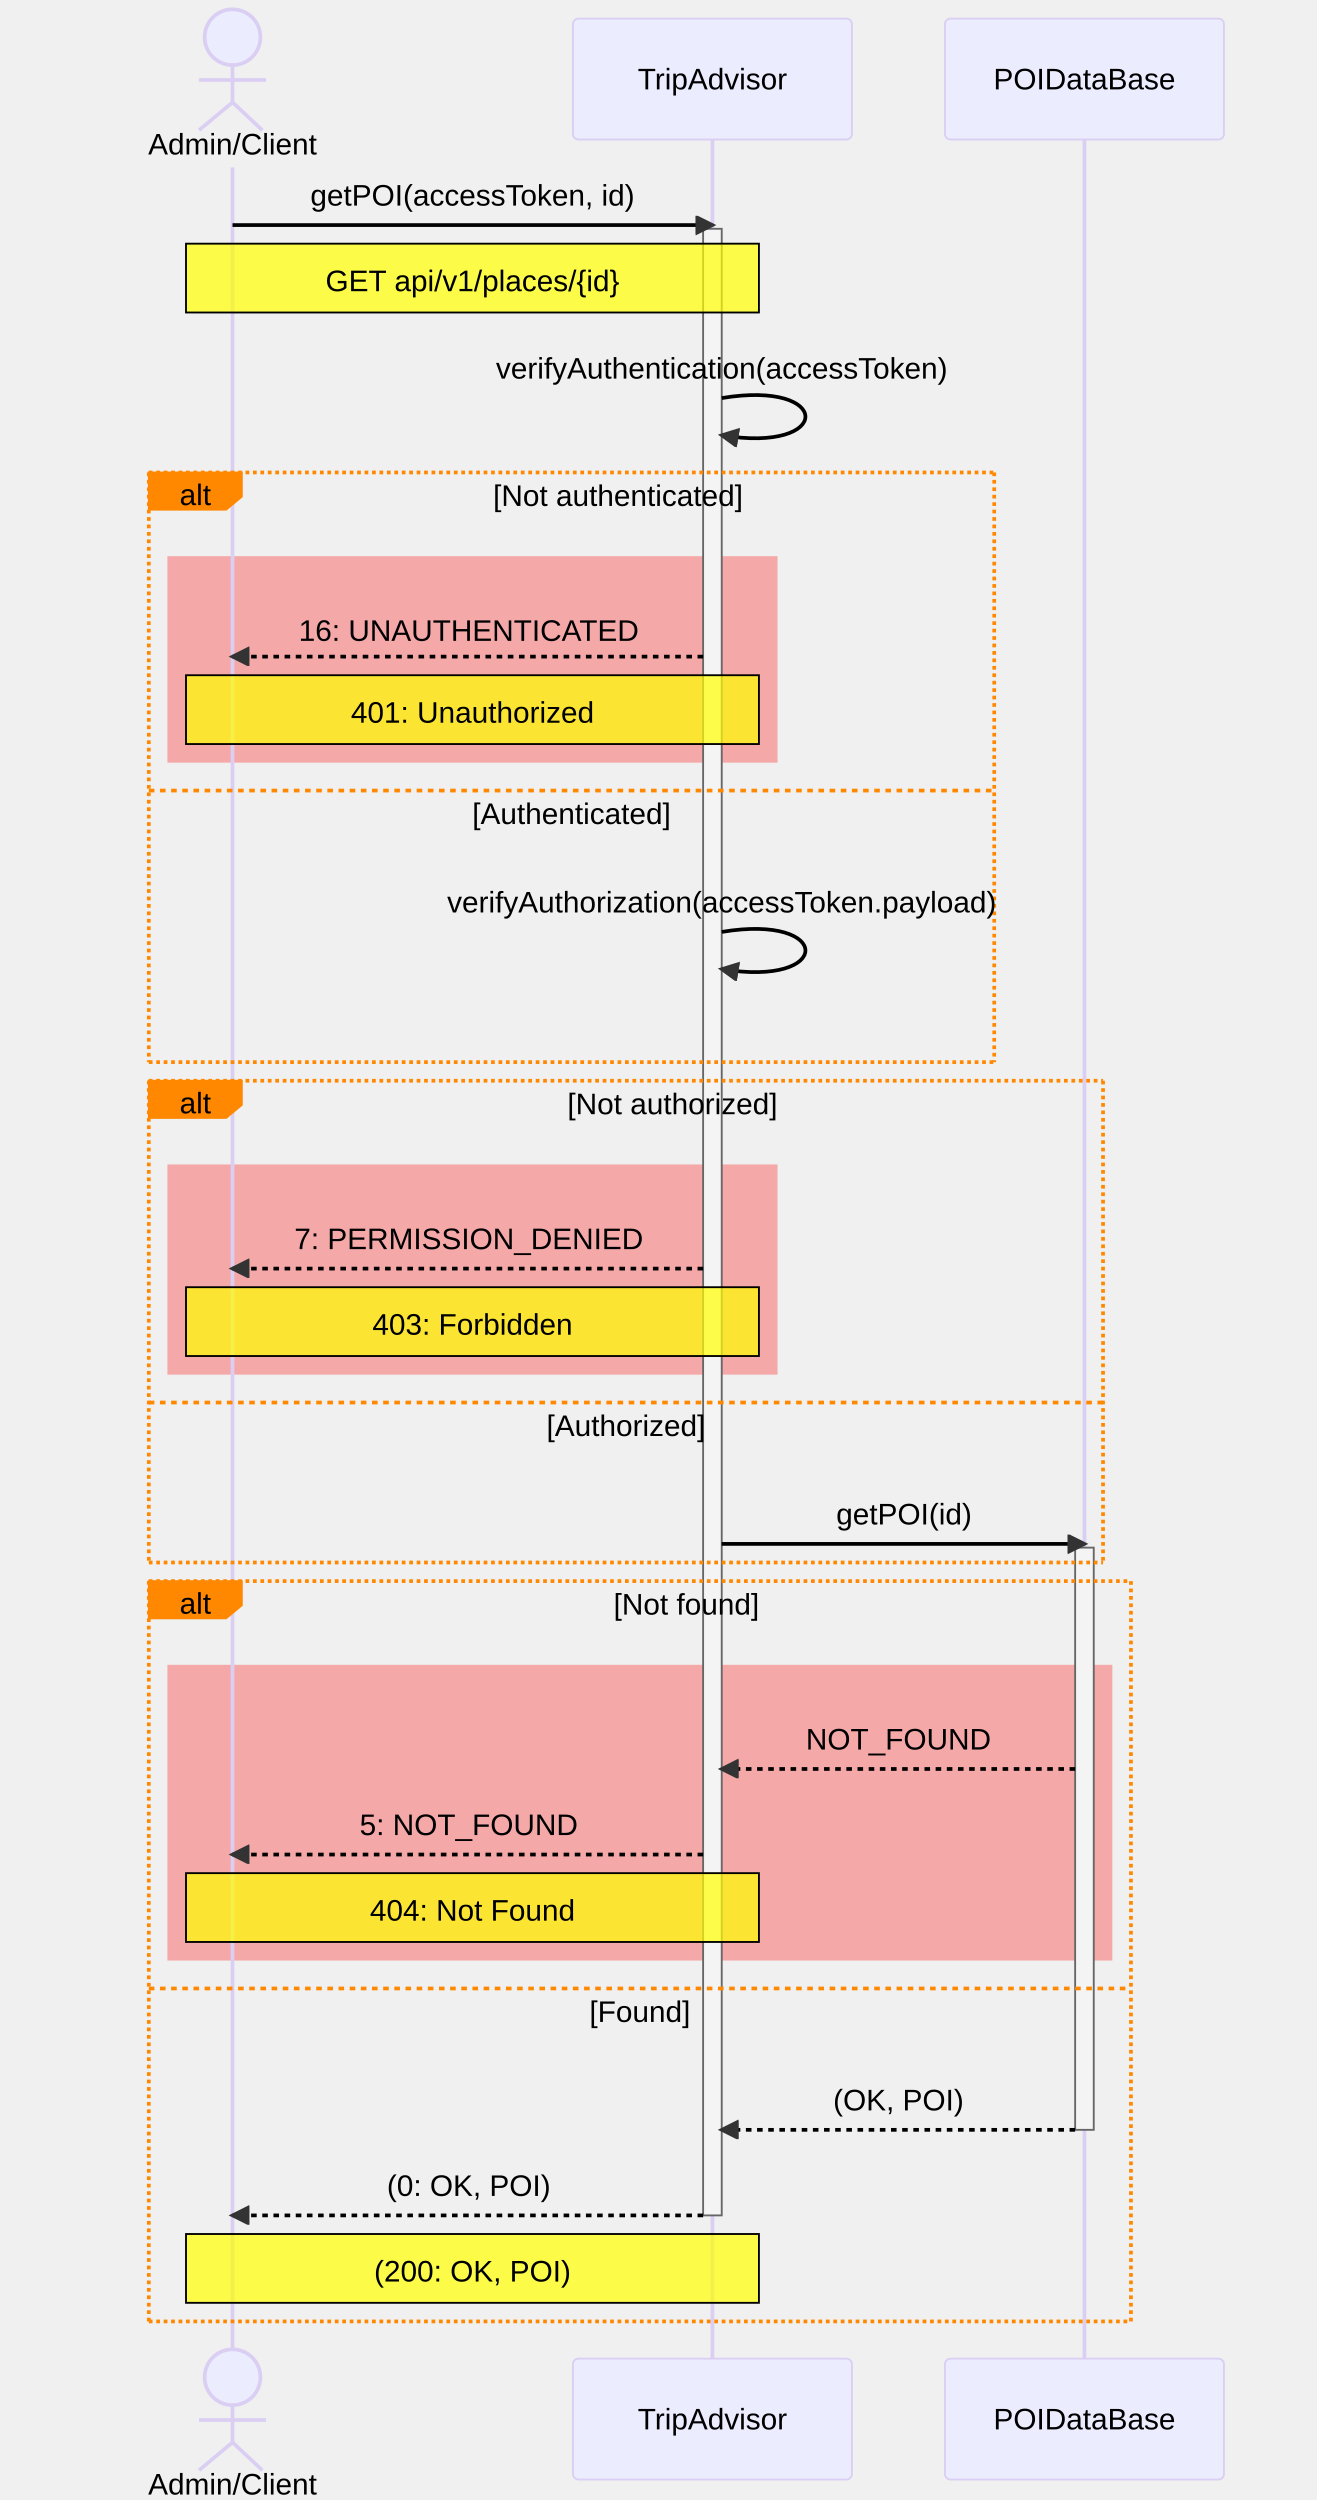
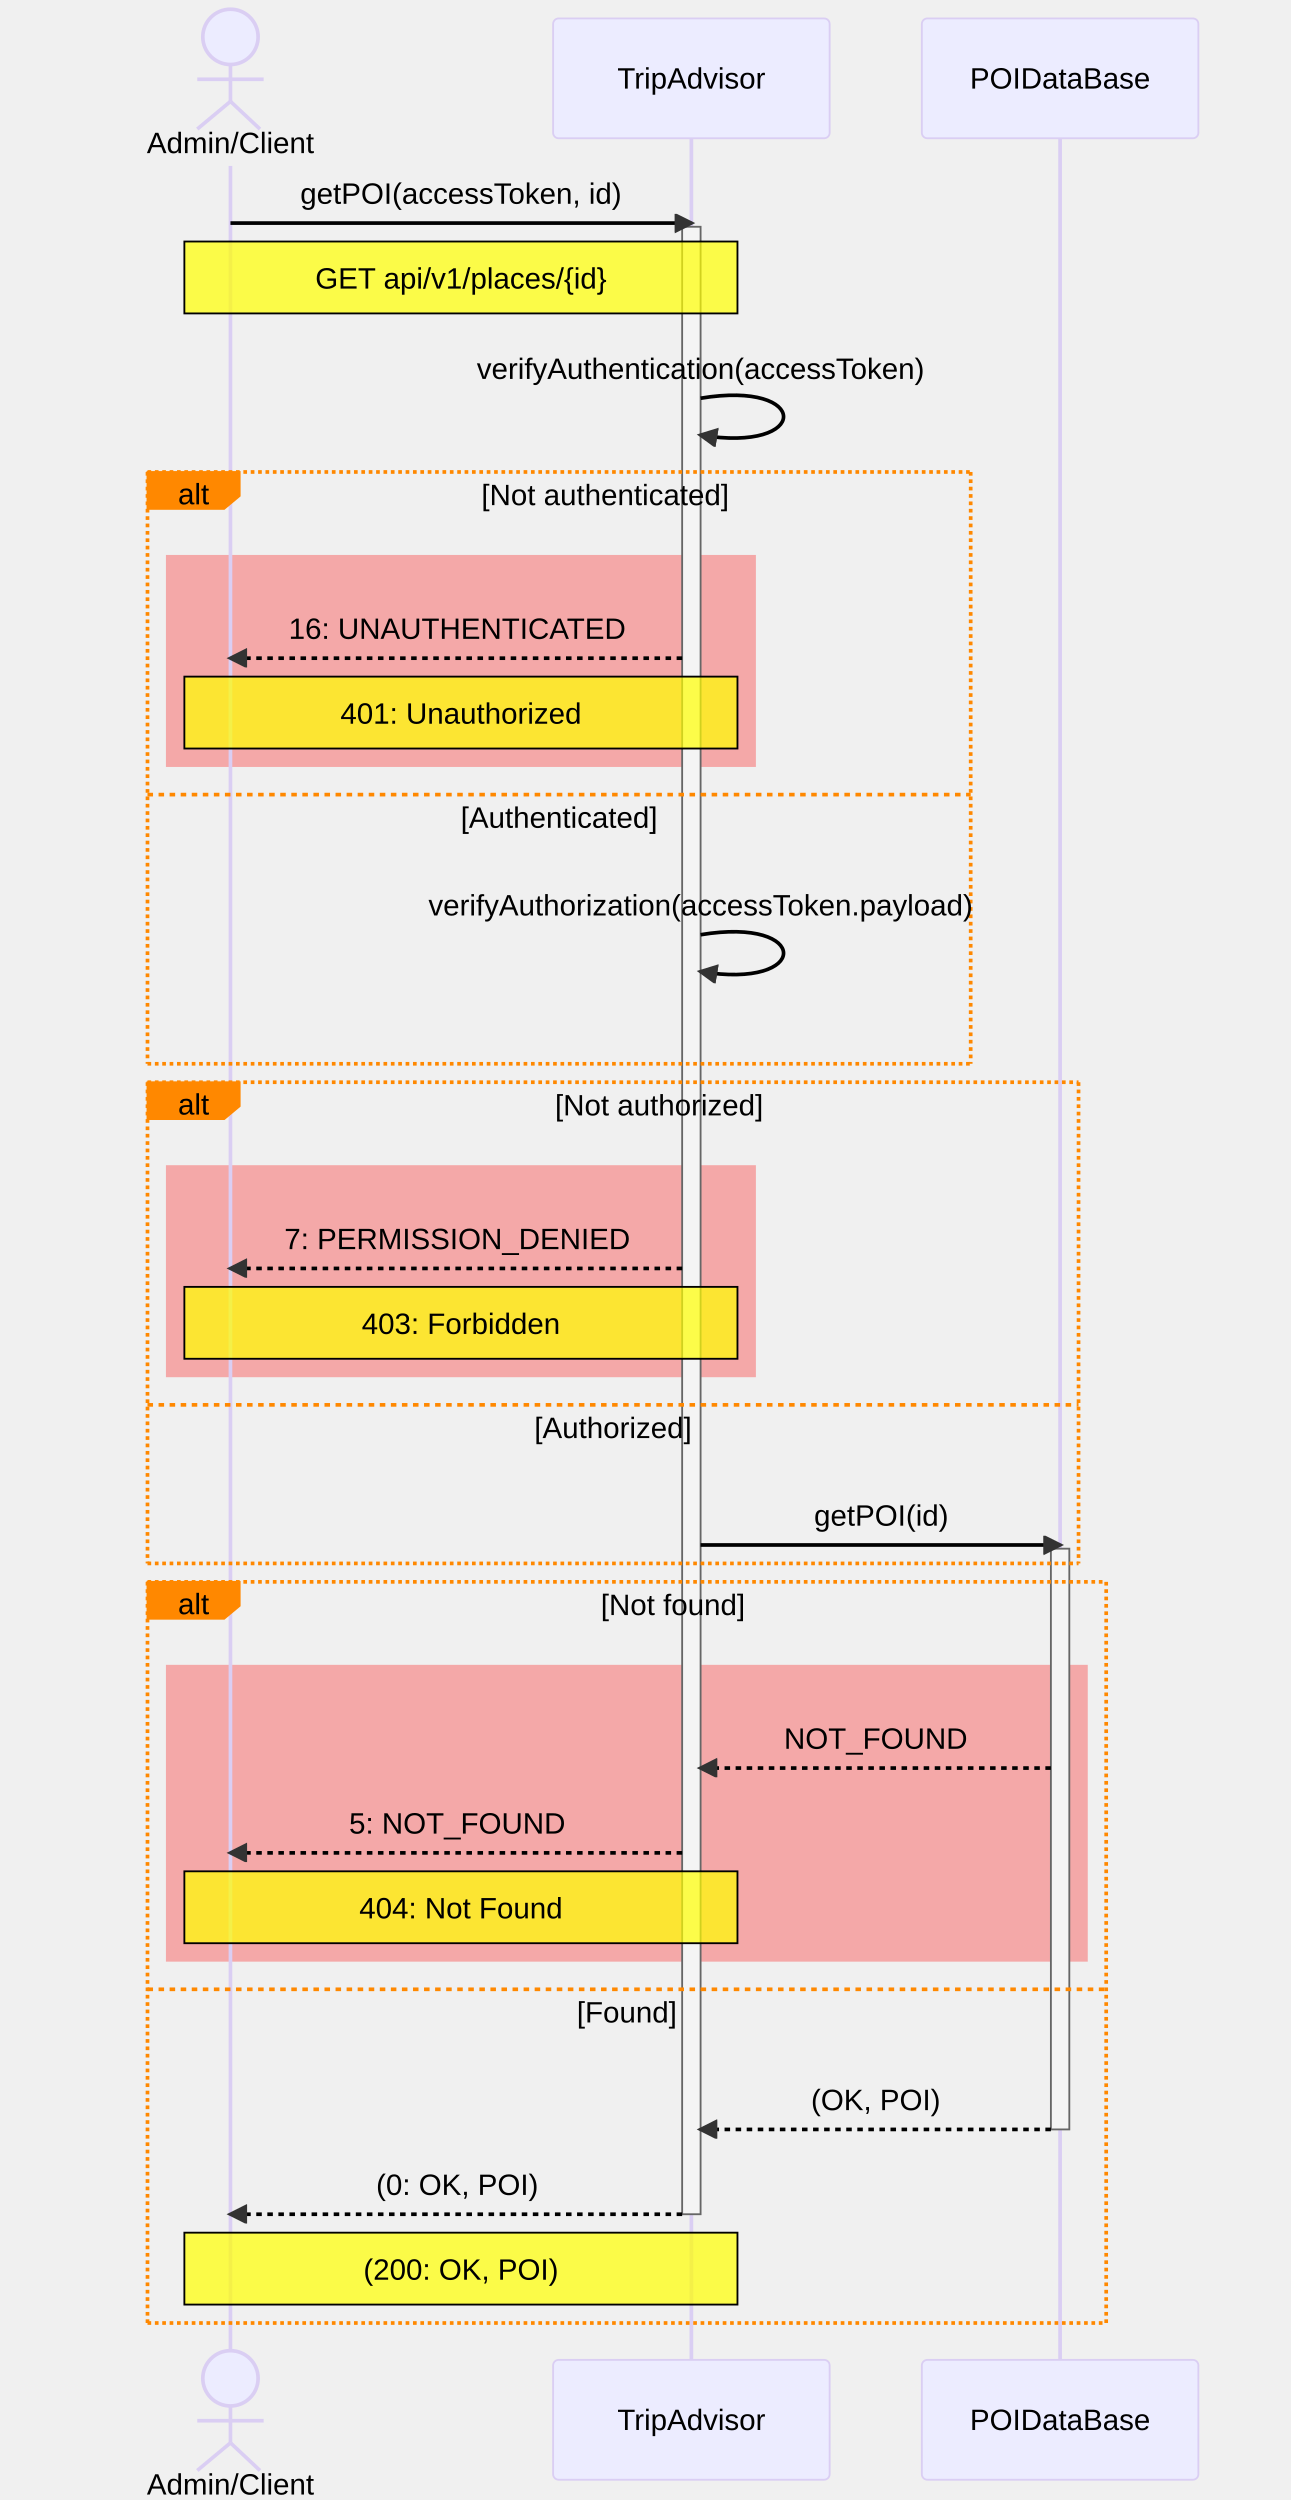
- <svg xmlns="http://www.w3.org/2000/svg" aria-roledescription="sequence" viewBox="-50 -10 708 1344" style="max-width: 708px; background-color: white;" width="100%" id="mermaid-1677500859660">
-   <rect class="rect" height="159" width="508" fill="rgba(255, 0, 0, 0.3)" y="885" x="40" />
-   <rect class="rect" height="113" width="328" fill="rgba(255, 0, 0, 0.3)" y="616" x="40" />
-   <rect class="rect" height="111" width="328" fill="rgba(255, 0, 0, 0.3)" y="289" x="40" />
-   <style>#mermaid-1677500859660{font-family:"trebuchet ms",verdana,arial,sans-serif;font-size:16px;fill:#333;}#mermaid-1677500859660 .error-icon{fill:#552222;}#mermaid-1677500859660 .error-text{fill:#552222;stroke:#552222;}#mermaid-1677500859660 .edge-thickness-normal{stroke-width:2px;}#mermaid-1677500859660 .edge-thickness-thick{stroke-width:3.5px;}#mermaid-1677500859660 .edge-pattern-solid{stroke-dasharray:0;}#mermaid-1677500859660 .edge-pattern-dashed{stroke-dasharray:3;}#mermaid-1677500859660 .edge-pattern-dotted{stroke-dasharray:2;}#mermaid-1677500859660 .marker{fill:#333333;stroke:#333333;}#mermaid-1677500859660 .marker.cross{stroke:#333333;}#mermaid-1677500859660 svg{font-family:"trebuchet ms",verdana,arial,sans-serif;font-size:16px;}#mermaid-1677500859660 .actor{stroke:hsl(259.626, 59.777%, 87.902%);fill:#ECECFF;}#mermaid-1677500859660 text.actor&gt;tspan{fill:black;stroke:none;}#mermaid-1677500859660 .actor-line{stroke:grey;}#mermaid-1677500859660 .messageLine0{stroke-width:1.5;stroke-dasharray:none;stroke:#333;}#mermaid-1677500859660 .messageLine1{stroke-width:1.5;stroke-dasharray:2,2;stroke:#333;}#mermaid-1677500859660 #arrowhead path{fill:#333;stroke:#333;}#mermaid-1677500859660 .sequenceNumber{fill:white;}#mermaid-1677500859660 #sequencenumber{fill:#333;}#mermaid-1677500859660 #crosshead path{fill:#333;stroke:#333;}#mermaid-1677500859660 .messageText{fill:#333;stroke:none;}#mermaid-1677500859660 .labelBox{stroke:hsl(259.626, 59.777%, 87.902%);fill:#ECECFF;}#mermaid-1677500859660 .labelText,#mermaid-1677500859660 .labelText&gt;tspan{fill:black;stroke:none;}#mermaid-1677500859660 .loopText,#mermaid-1677500859660 .loopText&gt;tspan{fill:black;stroke:none;}#mermaid-1677500859660 .loopLine{stroke-width:2px;stroke-dasharray:2,2;stroke:hsl(259.626, 59.777%, 87.902%);fill:hsl(259.626, 59.777%, 87.902%);}#mermaid-1677500859660 .note{stroke:#aaaa33;fill:#fff5ad;}#mermaid-1677500859660 .noteText,#mermaid-1677500859660 .noteText&gt;tspan{fill:black;stroke:none;}#mermaid-1677500859660 .activation0{fill:#f4f4f4;stroke:#666;}#mermaid-1677500859660 .activation1{fill:#f4f4f4;stroke:#666;}#mermaid-1677500859660 .activation2{fill:#f4f4f4;stroke:#666;}#mermaid-1677500859660 .actorPopupMenu{position:absolute;}#mermaid-1677500859660 .actorPopupMenuPanel{position:absolute;fill:#ECECFF;box-shadow:0px 8px 16px 0px rgba(0,0,0,0.2);filter:drop-shadow(3px 5px 2px rgb(0 0 0 / 0.4));}#mermaid-1677500859660 .actor-man line{stroke:hsl(259.626, 59.777%, 87.902%);fill:#ECECFF;}#mermaid-1677500859660 .actor-man circle,#mermaid-1677500859660 line{stroke:hsl(259.626, 59.777%, 87.902%);fill:#ECECFF;stroke-width:2px;}#mermaid-1677500859660 :root{--mermaid-font-family:"trebuchet ms",verdana,arial,sans-serif;}</style>
+ <svg xmlns="http://www.w3.org/2000/svg" aria-roledescription="sequence" role="graphics-document document" viewBox="-50 -10 700 1356" style="max-width: 700px; background-color: white;" width="100%" id="mermaid-1677580244674">
+   <rect class="rect" height="161" width="500" fill="rgba(255, 0, 0, 0.3)" y="893" x="40" />
+   <rect class="rect" height="115" width="320" fill="rgba(255, 0, 0, 0.3)" y="622" x="40" />
+   <rect class="rect" height="115" width="320" fill="rgba(255, 0, 0, 0.3)" y="291" x="40" />
+   <style>#mermaid-1677580244674{font-family:"trebuchet ms",verdana,arial,sans-serif;font-size:16px;fill:#333;}#mermaid-1677580244674 .error-icon{fill:#552222;}#mermaid-1677580244674 .error-text{fill:#552222;stroke:#552222;}#mermaid-1677580244674 .edge-thickness-normal{stroke-width:2px;}#mermaid-1677580244674 .edge-thickness-thick{stroke-width:3.5px;}#mermaid-1677580244674 .edge-pattern-solid{stroke-dasharray:0;}#mermaid-1677580244674 .edge-pattern-dashed{stroke-dasharray:3;}#mermaid-1677580244674 .edge-pattern-dotted{stroke-dasharray:2;}#mermaid-1677580244674 .marker{fill:#333333;stroke:#333333;}#mermaid-1677580244674 .marker.cross{stroke:#333333;}#mermaid-1677580244674 svg{font-family:"trebuchet ms",verdana,arial,sans-serif;font-size:16px;}#mermaid-1677580244674 .actor{stroke:hsl(259.626, 59.777%, 87.902%);fill:#ECECFF;}#mermaid-1677580244674 text.actor&gt;tspan{fill:black;stroke:none;}#mermaid-1677580244674 .actor-line{stroke:grey;}#mermaid-1677580244674 .messageLine0{stroke-width:1.5;stroke-dasharray:none;stroke:#333;}#mermaid-1677580244674 .messageLine1{stroke-width:1.5;stroke-dasharray:2,2;stroke:#333;}#mermaid-1677580244674 #arrowhead path{fill:#333;stroke:#333;}#mermaid-1677580244674 .sequenceNumber{fill:white;}#mermaid-1677580244674 #sequencenumber{fill:#333;}#mermaid-1677580244674 #crosshead path{fill:#333;stroke:#333;}#mermaid-1677580244674 .messageText{fill:#333;stroke:none;}#mermaid-1677580244674 .labelBox{stroke:hsl(259.626, 59.777%, 87.902%);fill:#ECECFF;}#mermaid-1677580244674 .labelText,#mermaid-1677580244674 .labelText&gt;tspan{fill:black;stroke:none;}#mermaid-1677580244674 .loopText,#mermaid-1677580244674 .loopText&gt;tspan{fill:black;stroke:none;}#mermaid-1677580244674 .loopLine{stroke-width:2px;stroke-dasharray:2,2;stroke:hsl(259.626, 59.777%, 87.902%);fill:hsl(259.626, 59.777%, 87.902%);}#mermaid-1677580244674 .note{stroke:#aaaa33;fill:#fff5ad;}#mermaid-1677580244674 .noteText,#mermaid-1677580244674 .noteText&gt;tspan{fill:black;stroke:none;}#mermaid-1677580244674 .activation0{fill:#f4f4f4;stroke:#666;}#mermaid-1677580244674 .activation1{fill:#f4f4f4;stroke:#666;}#mermaid-1677580244674 .activation2{fill:#f4f4f4;stroke:#666;}#mermaid-1677580244674 .actorPopupMenu{position:absolute;}#mermaid-1677580244674 .actorPopupMenuPanel{position:absolute;fill:#ECECFF;box-shadow:0px 8px 16px 0px rgba(0,0,0,0.2);filter:drop-shadow(3px 5px 2px rgb(0 0 0 / 0.4));}#mermaid-1677580244674 .actor-man line{stroke:hsl(259.626, 59.777%, 87.902%);fill:#ECECFF;}#mermaid-1677580244674 .actor-man circle,#mermaid-1677580244674 line{stroke:hsl(259.626, 59.777%, 87.902%);fill:#ECECFF;stroke-width:2px;}#mermaid-1677580244674 :root{--mermaid-font-family:"trebuchet ms",verdana,arial,sans-serif;}</style>
  <g />
  <defs>
    <symbol height="24" width="24" id="computer">
      <path d="M2 2v13h20v-13h-20zm18 11h-16v-9h16v9zm-10.228 6l.466-1h3.524l.467 1h-4.457zm14.228 3h-24l2-6h2.104l-1.33 4h18.45l-1.297-4h2.073l2 6zm-5-10h-14v-7h14v7z" transform="scale(.5)" />
    </symbol>
  </defs>
  <defs>
    <symbol clip-rule="evenodd" fill-rule="evenodd" id="database">
      <path d="M12.258.001l.256.004.255.005.253.008.251.01.249.012.247.015.246.016.242.019.241.02.239.023.236.024.233.027.231.028.229.031.225.032.223.034.22.036.217.038.214.04.211.041.208.043.205.045.201.046.198.048.194.05.191.051.187.053.183.054.18.056.175.057.172.059.168.06.163.061.16.063.155.064.15.066.074.033.073.033.071.034.07.034.069.035.068.035.067.035.066.035.064.036.064.036.062.036.06.036.06.037.058.037.058.037.055.038.055.038.053.038.052.038.051.039.05.039.048.039.047.039.045.04.044.04.043.04.041.04.04.041.039.041.037.041.036.041.034.041.033.042.032.042.03.042.029.042.027.042.026.043.024.043.023.043.021.043.02.043.018.044.017.043.015.044.013.044.012.044.011.045.009.044.007.045.006.045.004.045.002.045.001.045v17l-.001.045-.002.045-.004.045-.006.045-.007.045-.009.044-.011.045-.012.044-.013.044-.015.044-.017.043-.018.044-.02.043-.021.043-.023.043-.024.043-.026.043-.027.042-.029.042-.03.042-.032.042-.033.042-.034.041-.036.041-.037.041-.039.041-.04.041-.041.04-.043.04-.044.04-.045.04-.047.039-.048.039-.05.039-.051.039-.052.038-.053.038-.055.038-.055.038-.058.037-.058.037-.06.037-.06.036-.062.036-.064.036-.064.036-.066.035-.067.035-.068.035-.069.035-.07.034-.071.034-.073.033-.074.033-.15.066-.155.064-.16.063-.163.061-.168.06-.172.059-.175.057-.18.056-.183.054-.187.053-.191.051-.194.05-.198.048-.201.046-.205.045-.208.043-.211.041-.214.04-.217.038-.22.036-.223.034-.225.032-.229.031-.231.028-.233.027-.236.024-.239.023-.241.02-.242.019-.246.016-.247.015-.249.012-.251.01-.253.008-.255.005-.256.004-.258.001-.258-.001-.256-.004-.255-.005-.253-.008-.251-.01-.249-.012-.247-.015-.245-.016-.243-.019-.241-.02-.238-.023-.236-.024-.234-.027-.231-.028-.228-.031-.226-.032-.223-.034-.22-.036-.217-.038-.214-.04-.211-.041-.208-.043-.204-.045-.201-.046-.198-.048-.195-.05-.19-.051-.187-.053-.184-.054-.179-.056-.176-.057-.172-.059-.167-.06-.164-.061-.159-.063-.155-.064-.151-.066-.074-.033-.072-.033-.072-.034-.07-.034-.069-.035-.068-.035-.067-.035-.066-.035-.064-.036-.063-.036-.062-.036-.061-.036-.06-.037-.058-.037-.057-.037-.056-.038-.055-.038-.053-.038-.052-.038-.051-.039-.049-.039-.049-.039-.046-.039-.046-.04-.044-.04-.043-.04-.041-.04-.04-.041-.039-.041-.037-.041-.036-.041-.034-.041-.033-.042-.032-.042-.03-.042-.029-.042-.027-.042-.026-.043-.024-.043-.023-.043-.021-.043-.02-.043-.018-.044-.017-.043-.015-.044-.013-.044-.012-.044-.011-.045-.009-.044-.007-.045-.006-.045-.004-.045-.002-.045-.001-.045v-17l.001-.045.002-.045.004-.045.006-.045.007-.045.009-.044.011-.045.012-.044.013-.044.015-.044.017-.043.018-.044.02-.043.021-.043.023-.043.024-.043.026-.043.027-.042.029-.042.03-.042.032-.042.033-.042.034-.041.036-.041.037-.041.039-.041.04-.041.041-.04.043-.04.044-.04.046-.04.046-.039.049-.039.049-.039.051-.039.052-.038.053-.038.055-.038.056-.038.057-.037.058-.037.06-.037.061-.036.062-.036.063-.036.064-.036.066-.035.067-.035.068-.035.069-.035.07-.034.072-.034.072-.033.074-.033.151-.066.155-.064.159-.063.164-.061.167-.06.172-.059.176-.057.179-.056.184-.054.187-.053.19-.051.195-.05.198-.048.201-.046.204-.045.208-.043.211-.041.214-.04.217-.038.22-.036.223-.034.226-.032.228-.031.231-.028.234-.027.236-.024.238-.023.241-.02.243-.019.245-.016.247-.015.249-.012.251-.01.253-.008.255-.005.256-.004.258-.001.258.001zm-9.258 20.499v.01l.001.021.003.021.004.022.005.021.006.022.007.022.009.023.01.022.011.023.012.023.013.023.015.023.016.024.017.023.018.024.019.024.021.024.022.025.023.024.024.025.052.049.056.05.061.051.066.051.07.051.075.051.079.052.084.052.088.052.092.052.097.052.102.051.105.052.11.052.114.051.119.051.123.051.127.05.131.05.135.05.139.048.144.049.147.047.152.047.155.047.16.045.163.045.167.043.171.043.176.041.178.041.183.039.187.039.19.037.194.035.197.035.202.033.204.031.209.03.212.029.216.027.219.025.222.024.226.021.23.02.233.018.236.016.24.015.243.012.246.01.249.008.253.005.256.004.259.001.26-.001.257-.004.254-.005.25-.008.247-.011.244-.012.241-.014.237-.016.233-.018.231-.021.226-.021.224-.024.22-.026.216-.027.212-.028.21-.031.205-.031.202-.034.198-.034.194-.036.191-.037.187-.039.183-.04.179-.04.175-.042.172-.043.168-.044.163-.045.16-.046.155-.046.152-.047.148-.048.143-.049.139-.049.136-.05.131-.05.126-.05.123-.051.118-.052.114-.051.11-.052.106-.052.101-.052.096-.052.092-.052.088-.053.083-.051.079-.052.074-.052.07-.051.065-.051.06-.051.056-.05.051-.05.023-.024.023-.025.021-.024.02-.024.019-.024.018-.024.017-.024.015-.023.014-.024.013-.023.012-.023.01-.023.01-.022.008-.022.006-.022.006-.022.004-.022.004-.021.001-.021.001-.021v-4.127l-.077.055-.08.053-.083.054-.085.053-.087.052-.09.052-.093.051-.095.05-.097.05-.1.049-.102.049-.105.048-.106.047-.109.047-.111.046-.114.045-.115.045-.118.044-.12.043-.122.042-.124.042-.126.041-.128.04-.13.04-.132.038-.134.038-.135.037-.138.037-.139.035-.142.035-.143.034-.144.033-.147.032-.148.031-.15.03-.151.03-.153.029-.154.027-.156.027-.158.026-.159.025-.161.024-.162.023-.163.022-.165.021-.166.02-.167.019-.169.018-.169.017-.171.016-.173.015-.173.014-.175.013-.175.012-.177.011-.178.01-.179.008-.179.008-.181.006-.182.005-.182.004-.184.003-.184.002h-.37l-.184-.002-.184-.003-.182-.004-.182-.005-.181-.006-.179-.008-.179-.008-.178-.01-.176-.011-.176-.012-.175-.013-.173-.014-.172-.015-.171-.016-.17-.017-.169-.018-.167-.019-.166-.02-.165-.021-.163-.022-.162-.023-.161-.024-.159-.025-.157-.026-.156-.027-.155-.027-.153-.029-.151-.03-.15-.03-.148-.031-.146-.032-.145-.033-.143-.034-.141-.035-.14-.035-.137-.037-.136-.037-.134-.038-.132-.038-.13-.04-.128-.04-.126-.041-.124-.042-.122-.042-.12-.044-.117-.043-.116-.045-.113-.045-.112-.046-.109-.047-.106-.047-.105-.048-.102-.049-.1-.049-.097-.05-.095-.05-.093-.052-.09-.051-.087-.052-.085-.053-.083-.054-.08-.054-.077-.054v4.127zm0-5.654v.011l.001.021.003.021.004.021.005.022.006.022.007.022.009.022.01.022.011.023.012.023.013.023.015.024.016.023.017.024.018.024.019.024.021.024.022.024.023.025.024.024.052.05.056.05.061.05.066.051.07.051.075.052.079.051.084.052.088.052.092.052.097.052.102.052.105.052.11.051.114.051.119.052.123.05.127.051.131.05.135.049.139.049.144.048.147.048.152.047.155.046.16.045.163.045.167.044.171.042.176.042.178.04.183.04.187.038.19.037.194.036.197.034.202.033.204.032.209.03.212.028.216.027.219.025.222.024.226.022.23.02.233.018.236.016.24.014.243.012.246.01.249.008.253.006.256.003.259.001.26-.001.257-.003.254-.006.25-.008.247-.01.244-.012.241-.015.237-.016.233-.018.231-.02.226-.022.224-.024.22-.025.216-.027.212-.029.21-.03.205-.032.202-.033.198-.035.194-.036.191-.037.187-.039.183-.039.179-.041.175-.042.172-.043.168-.044.163-.045.16-.045.155-.047.152-.047.148-.048.143-.048.139-.05.136-.049.131-.05.126-.051.123-.051.118-.051.114-.052.11-.052.106-.052.101-.052.096-.052.092-.052.088-.052.083-.052.079-.052.074-.051.07-.052.065-.051.06-.05.056-.051.051-.049.023-.025.023-.024.021-.025.02-.024.019-.024.018-.024.017-.024.015-.023.014-.023.013-.024.012-.022.01-.023.01-.023.008-.022.006-.022.006-.022.004-.021.004-.022.001-.021.001-.021v-4.139l-.077.054-.08.054-.083.054-.085.052-.087.053-.09.051-.093.051-.095.051-.097.05-.1.049-.102.049-.105.048-.106.047-.109.047-.111.046-.114.045-.115.044-.118.044-.12.044-.122.042-.124.042-.126.041-.128.04-.13.039-.132.039-.134.038-.135.037-.138.036-.139.036-.142.035-.143.033-.144.033-.147.033-.148.031-.15.03-.151.03-.153.028-.154.028-.156.027-.158.026-.159.025-.161.024-.162.023-.163.022-.165.021-.166.02-.167.019-.169.018-.169.017-.171.016-.173.015-.173.014-.175.013-.175.012-.177.011-.178.009-.179.009-.179.007-.181.007-.182.005-.182.004-.184.003-.184.002h-.37l-.184-.002-.184-.003-.182-.004-.182-.005-.181-.007-.179-.007-.179-.009-.178-.009-.176-.011-.176-.012-.175-.013-.173-.014-.172-.015-.171-.016-.17-.017-.169-.018-.167-.019-.166-.02-.165-.021-.163-.022-.162-.023-.161-.024-.159-.025-.157-.026-.156-.027-.155-.028-.153-.028-.151-.03-.15-.03-.148-.031-.146-.033-.145-.033-.143-.033-.141-.035-.14-.036-.137-.036-.136-.037-.134-.038-.132-.039-.13-.039-.128-.04-.126-.041-.124-.042-.122-.043-.12-.043-.117-.044-.116-.044-.113-.046-.112-.046-.109-.046-.106-.047-.105-.048-.102-.049-.1-.049-.097-.05-.095-.051-.093-.051-.09-.051-.087-.053-.085-.052-.083-.054-.08-.054-.077-.054v4.139zm0-5.666v.011l.001.02.003.022.004.021.005.022.006.021.007.022.009.023.01.022.011.023.012.023.013.023.015.023.016.024.017.024.018.023.019.024.021.025.022.024.023.024.024.025.052.05.056.05.061.05.066.051.07.051.075.052.079.051.084.052.088.052.092.052.097.052.102.052.105.051.11.052.114.051.119.051.123.051.127.05.131.05.135.05.139.049.144.048.147.048.152.047.155.046.16.045.163.045.167.043.171.043.176.042.178.04.183.04.187.038.19.037.194.036.197.034.202.033.204.032.209.03.212.028.216.027.219.025.222.024.226.021.23.02.233.018.236.017.24.014.243.012.246.01.249.008.253.006.256.003.259.001.26-.001.257-.003.254-.006.25-.008.247-.01.244-.013.241-.014.237-.016.233-.018.231-.02.226-.022.224-.024.22-.025.216-.027.212-.029.21-.03.205-.032.202-.033.198-.035.194-.036.191-.037.187-.039.183-.039.179-.041.175-.042.172-.043.168-.044.163-.045.16-.045.155-.047.152-.047.148-.048.143-.049.139-.049.136-.049.131-.051.126-.05.123-.051.118-.052.114-.051.11-.052.106-.052.101-.052.096-.052.092-.052.088-.052.083-.052.079-.052.074-.052.07-.051.065-.051.06-.051.056-.05.051-.049.023-.025.023-.025.021-.024.02-.024.019-.024.018-.024.017-.024.015-.023.014-.024.013-.023.012-.023.01-.022.01-.023.008-.022.006-.022.006-.022.004-.022.004-.021.001-.021.001-.021v-4.153l-.077.054-.08.054-.083.053-.085.053-.087.053-.09.051-.093.051-.095.051-.097.05-.1.049-.102.048-.105.048-.106.048-.109.046-.111.046-.114.046-.115.044-.118.044-.12.043-.122.043-.124.042-.126.041-.128.04-.13.039-.132.039-.134.038-.135.037-.138.036-.139.036-.142.034-.143.034-.144.033-.147.032-.148.032-.15.03-.151.03-.153.028-.154.028-.156.027-.158.026-.159.024-.161.024-.162.023-.163.023-.165.021-.166.02-.167.019-.169.018-.169.017-.171.016-.173.015-.173.014-.175.013-.175.012-.177.01-.178.01-.179.009-.179.007-.181.006-.182.006-.182.004-.184.003-.184.001-.185.001-.185-.001-.184-.001-.184-.003-.182-.004-.182-.006-.181-.006-.179-.007-.179-.009-.178-.01-.176-.01-.176-.012-.175-.013-.173-.014-.172-.015-.171-.016-.17-.017-.169-.018-.167-.019-.166-.02-.165-.021-.163-.023-.162-.023-.161-.024-.159-.024-.157-.026-.156-.027-.155-.028-.153-.028-.151-.03-.15-.03-.148-.032-.146-.032-.145-.033-.143-.034-.141-.034-.14-.036-.137-.036-.136-.037-.134-.038-.132-.039-.13-.039-.128-.041-.126-.041-.124-.041-.122-.043-.12-.043-.117-.044-.116-.044-.113-.046-.112-.046-.109-.046-.106-.048-.105-.048-.102-.048-.1-.05-.097-.049-.095-.051-.093-.051-.09-.052-.087-.052-.085-.053-.083-.053-.08-.054-.077-.054v4.153zm8.74-8.179l-.257.004-.254.005-.25.008-.247.011-.244.012-.241.014-.237.016-.233.018-.231.021-.226.022-.224.023-.22.026-.216.027-.212.028-.21.031-.205.032-.202.033-.198.034-.194.036-.191.038-.187.038-.183.04-.179.041-.175.042-.172.043-.168.043-.163.045-.16.046-.155.046-.152.048-.148.048-.143.048-.139.049-.136.05-.131.05-.126.051-.123.051-.118.051-.114.052-.11.052-.106.052-.101.052-.096.052-.092.052-.088.052-.083.052-.079.052-.074.051-.07.052-.065.051-.06.05-.056.05-.051.05-.023.025-.023.024-.021.024-.02.025-.019.024-.018.024-.017.023-.015.024-.014.023-.013.023-.012.023-.01.023-.01.022-.008.022-.006.023-.006.021-.004.022-.004.021-.001.021-.001.021.001.021.001.021.004.021.004.022.006.021.006.023.008.022.01.022.01.023.012.023.013.023.014.023.015.024.017.023.018.024.019.024.02.025.021.024.023.024.023.025.051.05.056.05.06.05.065.051.07.052.074.051.079.052.083.052.088.052.092.052.096.052.101.052.106.052.11.052.114.052.118.051.123.051.126.051.131.05.136.05.139.049.143.048.148.048.152.048.155.046.16.046.163.045.168.043.172.043.175.042.179.041.183.04.187.038.191.038.194.036.198.034.202.033.205.032.21.031.212.028.216.027.22.026.224.023.226.022.231.021.233.018.237.016.241.014.244.012.247.011.25.008.254.005.257.004.26.001.26-.001.257-.004.254-.005.25-.008.247-.011.244-.012.241-.014.237-.016.233-.018.231-.021.226-.022.224-.023.22-.026.216-.027.212-.028.21-.031.205-.032.202-.033.198-.034.194-.036.191-.038.187-.038.183-.04.179-.041.175-.042.172-.043.168-.043.163-.045.16-.046.155-.046.152-.048.148-.048.143-.048.139-.049.136-.05.131-.05.126-.051.123-.051.118-.051.114-.052.11-.052.106-.052.101-.052.096-.052.092-.052.088-.052.083-.052.079-.052.074-.051.07-.052.065-.051.06-.05.056-.05.051-.05.023-.025.023-.024.021-.024.02-.025.019-.024.018-.024.017-.023.015-.024.014-.023.013-.023.012-.023.01-.023.01-.022.008-.022.006-.023.006-.021.004-.022.004-.021.001-.021.001-.021-.001-.021-.001-.021-.004-.021-.004-.022-.006-.021-.006-.023-.008-.022-.01-.022-.01-.023-.012-.023-.013-.023-.014-.023-.015-.024-.017-.023-.018-.024-.019-.024-.02-.025-.021-.024-.023-.024-.023-.025-.051-.05-.056-.05-.06-.05-.065-.051-.07-.052-.074-.051-.079-.052-.083-.052-.088-.052-.092-.052-.096-.052-.101-.052-.106-.052-.11-.052-.114-.052-.118-.051-.123-.051-.126-.051-.131-.05-.136-.05-.139-.049-.143-.048-.148-.048-.152-.048-.155-.046-.16-.046-.163-.045-.168-.043-.172-.043-.175-.042-.179-.041-.183-.04-.187-.038-.191-.038-.194-.036-.198-.034-.202-.033-.205-.032-.21-.031-.212-.028-.216-.027-.22-.026-.224-.023-.226-.022-.231-.021-.233-.018-.237-.016-.241-.014-.244-.012-.247-.011-.25-.008-.254-.005-.257-.004-.26-.001-.26.001z" transform="scale(.5)" />
    </symbol>
  </defs>
  <defs>
    <symbol height="24" width="24" id="clock">
      <path d="M12 2c5.514 0 10 4.486 10 10s-4.486 10-10 10-10-4.486-10-10 4.486-10 10-10zm0-2c-6.627 0-12 5.373-12 12s5.373 12 12 12 12-5.373 12-12-5.373-12-12-12zm5.848 12.459c.202.038.202.333.001.372-1.907.361-6.045 1.111-6.547 1.111-.719 0-1.301-.582-1.301-1.301 0-.512.77-5.447 1.125-7.445.034-.192.312-.181.343.014l.985 6.238 5.394 1.011z" transform="scale(.5)" />
    </symbol>
  </defs>
-   <line stroke="#999" stroke-width="0.5px" class="200" y2="1278" x2="75" y1="80" x1="75" id="actor0" />
+   <line stroke="#999" stroke-width="0.5px" class="200" y2="1290" x2="75" y1="80" x1="75" id="actor0" />
  <g class="actor-man">
    <line y2="45" x2="75" y1="25" x1="75" id="actor-man-torso0" />
    <line y2="33" x2="93" y1="33" x1="57" id="actor-man-arms0" />
    <line y2="45" x2="75" y1="60" x1="57" />
    <line y2="60" x2="91" y1="45" x1="75" />
    <circle height="65" width="150" r="15" cy="10" cx="75" />
    <text style="text-anchor: middle; font-size: 16px; font-weight: 400;" class="actor" alignment-baseline="central" dominant-baseline="central" y="67.5" x="75">
      <tspan dy="0" x="75">Admin/Client</tspan>
    </text>
  </g>
  <g>
-     <line stroke="#999" stroke-width="0.5px" class="200" y2="1278" x2="333" y1="5" x1="333" id="actor1" />
+     <line stroke="#999" stroke-width="0.5px" class="200" y2="1290" x2="325" y1="5" x1="325" id="actor1" />
    <g id="root-1">
-       <rect class="actor" ry="3" rx="3" height="65" width="150" stroke="#666" fill="#eaeaea" y="0" x="258" />
-       <text style="text-anchor: middle; font-size: 16px; font-weight: 400;" class="actor" alignment-baseline="central" dominant-baseline="central" y="32.5" x="333">
-         <tspan dy="0" x="333">TripAdvisor</tspan>
+       <rect class="actor" ry="3" rx="3" height="65" width="150" stroke="#666" fill="#eaeaea" y="0" x="250" />
+       <text style="text-anchor: middle; font-size: 16px; font-weight: 400;" class="actor" alignment-baseline="central" dominant-baseline="central" y="32.5" x="325">
+         <tspan dy="0" x="325">TripAdvisor</tspan>
      </text>
    </g>
  </g>
  <g>
-     <line stroke="#999" stroke-width="0.5px" class="200" y2="1278" x2="533" y1="5" x1="533" id="actor2" />
+     <line stroke="#999" stroke-width="0.5px" class="200" y2="1290" x2="525" y1="5" x1="525" id="actor2" />
    <g id="root-2">
-       <rect class="actor" ry="3" rx="3" height="65" width="150" stroke="#666" fill="#eaeaea" y="0" x="458" />
-       <text style="text-anchor: middle; font-size: 16px; font-weight: 400;" class="actor" alignment-baseline="central" dominant-baseline="central" y="32.5" x="533">
-         <tspan dy="0" x="533">POIDataBase</tspan>
+       <rect class="actor" ry="3" rx="3" height="65" width="150" stroke="#666" fill="#eaeaea" y="0" x="450" />
+       <text style="text-anchor: middle; font-size: 16px; font-weight: 400;" class="actor" alignment-baseline="central" dominant-baseline="central" y="32.5" x="525">
+         <tspan dy="0" x="525">POIDataBase</tspan>
      </text>
    </g>
  </g>
  <defs>
    <marker orient="auto" markerHeight="12" markerWidth="12" markerUnits="userSpaceOnUse" refY="5" refX="9" id="arrowhead">
      <path d="M 0 0 L 10 5 L 0 10 z" />
    </marker>
  </defs>
  <defs>
    <marker refY="5" refX="4" orient="auto" markerHeight="8" markerWidth="15" id="crosshead">
      <path style="stroke-dasharray: 0, 0;" d="M 1,2 L 6,7 M 6,2 L 1,7" stroke-width="1pt" stroke="#000000" fill="none" />
    </marker>
  </defs>
  <defs>
    <marker orient="auto" markerHeight="28" markerWidth="20" refY="7" refX="18" id="filled-head">
      <path d="M 18,7 L9,13 L14,7 L9,1 Z" />
    </marker>
  </defs>
  <defs>
    <marker orient="auto" markerHeight="40" markerWidth="60" refY="15" refX="15" id="sequencenumber">
      <circle r="6" cy="15" cx="15" />
    </marker>
  </defs>
  <g>
-     <rect class="activation0" ry="0" rx="0" height="1068" width="10" stroke="#666" fill="#EDF2AE" y="113" x="328" />
-   </g>
-   <g>
-     <rect class="note" ry="0" rx="0" height="37" width="308" stroke="#666" fill="#EDF2AE" y="121" x="50" />
-     <text style="font-size: 16px; font-weight: 400;" dy="1em" class="noteText" alignment-baseline="middle" dominant-baseline="middle" text-anchor="middle" y="126" x="204">
-       <tspan x="204">GET api/v1/places/{id}</tspan>
-     </text>
-   </g>
-   <g>
-     <rect class="note" ry="0" rx="0" height="37" width="308" stroke="#666" fill="#EDF2AE" y="353" x="50" />
-     <text style="font-size: 16px; font-weight: 400;" dy="1em" class="noteText" alignment-baseline="middle" dominant-baseline="middle" text-anchor="middle" y="358" x="204">
-       <tspan x="204">401: Unauthorized</tspan>
-     </text>
-   </g>
-   <g>
-     <line class="loopLine" y2="244" x2="484.5" y1="244" x1="30" />
-     <line class="loopLine" y2="561" x2="484.5" y1="244" x1="484.5" />
-     <line class="loopLine" y2="561" x2="484.5" y1="561" x1="30" />
-     <line class="loopLine" y2="561" x2="30" y1="244" x1="30" />
-     <line style="stroke-dasharray: 3, 3;" class="loopLine" y2="415" x2="484.5" y1="415" x1="30" />
-     <polygon class="labelBox" points="30,244 80,244 80,257 71.6,264 30,264" />
-     <text style="font-size: 16px; font-weight: 400;" class="labelText" alignment-baseline="middle" dominant-baseline="middle" text-anchor="middle" y="257" x="55">alt</text>
-     <text style="font-size: 16px; font-weight: 400;" class="loopText" text-anchor="middle" y="262" x="282.25">
-       <tspan x="282.25">[Not authenticated]</tspan>
-     </text>
-     <text style="font-size: 16px; font-weight: 400;" class="loopText" text-anchor="middle" y="433" x="257.25">[Authenticated]</text>
-   </g>
-   <g>
-     <rect class="note" ry="0" rx="0" height="37" width="308" stroke="#666" fill="#EDF2AE" y="682" x="50" />
-     <text style="font-size: 16px; font-weight: 400;" dy="1em" class="noteText" alignment-baseline="middle" dominant-baseline="middle" text-anchor="middle" y="687" x="204">
-       <tspan x="204">403: Forbidden</tspan>
-     </text>
-   </g>
-   <g>
-     <rect class="activation0" ry="0" rx="0" height="313" width="10" stroke="#666" fill="#EDF2AE" y="822" x="528" />
-   </g>
-   <g>
-     <line class="loopLine" y2="571" x2="543" y1="571" x1="30" />
-     <line class="loopLine" y2="830" x2="543" y1="571" x1="543" />
-     <line class="loopLine" y2="830" x2="543" y1="830" x1="30" />
-     <line class="loopLine" y2="830" x2="30" y1="571" x1="30" />
-     <line style="stroke-dasharray: 3, 3;" class="loopLine" y2="744" x2="543" y1="744" x1="30" />
-     <polygon class="labelBox" points="30,571 80,571 80,584 71.6,591 30,591" />
-     <text style="font-size: 16px; font-weight: 400;" class="labelText" alignment-baseline="middle" dominant-baseline="middle" text-anchor="middle" y="584" x="55">alt</text>
-     <text style="font-size: 16px; font-weight: 400;" class="loopText" text-anchor="middle" y="589" x="311.5">
-       <tspan x="311.5">[Not authorized]</tspan>
-     </text>
-     <text style="font-size: 16px; font-weight: 400;" class="loopText" text-anchor="middle" y="762" x="286.5">[Authorized]</text>
-   </g>
-   <g>
-     <rect class="note" ry="0" rx="0" height="37" width="308" stroke="#666" fill="#EDF2AE" y="997" x="50" />
-     <text style="font-size: 16px; font-weight: 400;" dy="1em" class="noteText" alignment-baseline="middle" dominant-baseline="middle" text-anchor="middle" y="1002" x="204">
-       <tspan x="204">404: Not Found</tspan>
-     </text>
-   </g>
-   <g>
-     <rect class="note" ry="0" rx="0" height="37" width="308" stroke="#666" fill="#EDF2AE" y="1191" x="50" />
-     <text style="font-size: 16px; font-weight: 400;" dy="1em" class="noteText" alignment-baseline="middle" dominant-baseline="middle" text-anchor="middle" y="1196" x="204">
-       <tspan x="204">(200: OK, POI)</tspan>
-     </text>
-   </g>
-   <g>
-     <line class="loopLine" y2="840" x2="558" y1="840" x1="30" />
-     <line class="loopLine" y2="1238" x2="558" y1="840" x1="558" />
-     <line class="loopLine" y2="1238" x2="558" y1="1238" x1="30" />
-     <line class="loopLine" y2="1238" x2="30" y1="840" x1="30" />
-     <line style="stroke-dasharray: 3, 3;" class="loopLine" y2="1059" x2="558" y1="1059" x1="30" />
-     <polygon class="labelBox" points="30,840 80,840 80,853 71.6,860 30,860" />
-     <text style="font-size: 16px; font-weight: 400;" class="labelText" alignment-baseline="middle" dominant-baseline="middle" text-anchor="middle" y="853" x="55">alt</text>
-     <text style="font-size: 16px; font-weight: 400;" class="loopText" text-anchor="middle" y="858" x="319">
-       <tspan x="319">[Not found]</tspan>
-     </text>
-     <text style="font-size: 16px; font-weight: 400;" class="loopText" text-anchor="middle" y="1077" x="294">[Found]</text>
-   </g>
-   <text style="font-size: 16px; font-weight: 400;" dy="1em" class="messageText" alignment-baseline="middle" dominant-baseline="middle" text-anchor="middle" y="80" x="204">getPOI(accessToken, id)</text>
-   <line style="fill: none;" marker-end="url(#arrowhead)" stroke="none" stroke-width="2" class="messageLine0" y2="111" x2="333" y1="111" x1="75" />
-   <text style="font-size: 16px; font-weight: 400;" dy="1em" class="messageText" alignment-baseline="middle" dominant-baseline="middle" text-anchor="middle" y="173" x="338">verifyAuthentication(accessToken)</text>
-   <path style="fill: none;" marker-end="url(#arrowhead)" stroke="none" stroke-width="2" class="messageLine0" d="M 338,204 C 398,194 398,234 338,224" />
-   <text style="font-size: 16px; font-weight: 400;" dy="1em" class="messageText" alignment-baseline="middle" dominant-baseline="middle" text-anchor="middle" y="314" x="202">16: UNAUTHENTICATED</text>
-   <line style="stroke-dasharray: 3, 3; fill: none;" marker-end="url(#arrowhead)" stroke="none" stroke-width="2" class="messageLine1" y2="343" x2="75" y1="343" x1="328" />
-   <text style="font-size: 16px; font-weight: 400;" dy="1em" class="messageText" alignment-baseline="middle" dominant-baseline="middle" text-anchor="middle" y="460" x="338">verifyAuthorization(accessToken.payload)</text>
-   <path style="fill: none;" marker-end="url(#arrowhead)" stroke="none" stroke-width="2" class="messageLine0" d="M 338,491 C 398,481 398,521 338,511" />
-   <text style="font-size: 16px; font-weight: 400;" dy="1em" class="messageText" alignment-baseline="middle" dominant-baseline="middle" text-anchor="middle" y="641" x="202">7: PERMISSION_DENIED</text>
-   <line style="stroke-dasharray: 3, 3; fill: none;" marker-end="url(#arrowhead)" stroke="none" stroke-width="2" class="messageLine1" y2="672" x2="75" y1="672" x1="328" />
-   <text style="font-size: 16px; font-weight: 400;" dy="1em" class="messageText" alignment-baseline="middle" dominant-baseline="middle" text-anchor="middle" y="789" x="436">getPOI(id)</text>
-   <line style="fill: none;" marker-end="url(#arrowhead)" stroke="none" stroke-width="2" class="messageLine0" y2="820" x2="533" y1="820" x1="338" />
-   <text style="font-size: 16px; font-weight: 400;" dy="1em" class="messageText" alignment-baseline="middle" dominant-baseline="middle" text-anchor="middle" y="910" x="433">NOT_FOUND</text>
-   <line style="stroke-dasharray: 3, 3; fill: none;" marker-end="url(#arrowhead)" stroke="none" stroke-width="2" class="messageLine1" y2="941" x2="338" y1="941" x1="528" />
-   <text style="font-size: 16px; font-weight: 400;" dy="1em" class="messageText" alignment-baseline="middle" dominant-baseline="middle" text-anchor="middle" y="956" x="202">5: NOT_FOUND</text>
-   <line style="stroke-dasharray: 3, 3; fill: none;" marker-end="url(#arrowhead)" stroke="none" stroke-width="2" class="messageLine1" y2="987" x2="75" y1="987" x1="328" />
-   <text style="font-size: 16px; font-weight: 400;" dy="1em" class="messageText" alignment-baseline="middle" dominant-baseline="middle" text-anchor="middle" y="1104" x="433">(OK, POI)</text>
-   <line style="stroke-dasharray: 3, 3; fill: none;" marker-end="url(#arrowhead)" stroke="none" stroke-width="2" class="messageLine1" y2="1135" x2="338" y1="1135" x1="528" />
-   <text style="font-size: 16px; font-weight: 400;" dy="1em" class="messageText" alignment-baseline="middle" dominant-baseline="middle" text-anchor="middle" y="1150" x="202">(0: OK, POI)</text>
-   <line style="stroke-dasharray: 3, 3; fill: none;" marker-end="url(#arrowhead)" stroke="none" stroke-width="2" class="messageLine1" y2="1181" x2="75" y1="1181" x1="328" />
+     <rect class="activation0" ry="0" rx="0" height="1078" width="10" stroke="#666" fill="#EDF2AE" y="113" x="320" />
+   </g>
+   <g>
+     <rect class="note" ry="0" rx="0" height="39" width="300" stroke="#666" fill="#EDF2AE" y="121" x="50" />
+     <text style="font-size: 16px; font-weight: 400;" dy="1em" class="noteText" alignment-baseline="middle" dominant-baseline="middle" text-anchor="middle" y="126" x="200">
+       <tspan x="200">GET api/v1/places/{id}</tspan>
+     </text>
+   </g>
+   <g>
+     <rect class="note" ry="0" rx="0" height="39" width="300" stroke="#666" fill="#EDF2AE" y="357" x="50" />
+     <text style="font-size: 16px; font-weight: 400;" dy="1em" class="noteText" alignment-baseline="middle" dominant-baseline="middle" text-anchor="middle" y="362" x="200">
+       <tspan x="200">401: Unauthorized</tspan>
+     </text>
+   </g>
+   <g>
+     <line class="loopLine" y2="246" x2="476.5" y1="246" x1="30" />
+     <line class="loopLine" y2="567" x2="476.5" y1="246" x1="476.5" />
+     <line class="loopLine" y2="567" x2="476.5" y1="567" x1="30" />
+     <line class="loopLine" y2="567" x2="30" y1="246" x1="30" />
+     <line style="stroke-dasharray: 3, 3;" class="loopLine" y2="421" x2="476.5" y1="421" x1="30" />
+     <polygon class="labelBox" points="30,246 80,246 80,259 71.6,266 30,266" />
+     <text style="font-size: 16px; font-weight: 400;" class="labelText" alignment-baseline="middle" dominant-baseline="middle" text-anchor="middle" y="259" x="55">alt</text>
+     <text style="font-size: 16px; font-weight: 400;" class="loopText" text-anchor="middle" y="264" x="278.25">
+       <tspan x="278.25">[Not authenticated]</tspan>
+     </text>
+     <text style="font-size: 16px; font-weight: 400;" class="loopText" text-anchor="middle" y="439" x="253.25">[Authenticated]</text>
+   </g>
+   <g>
+     <rect class="note" ry="0" rx="0" height="39" width="300" stroke="#666" fill="#EDF2AE" y="688" x="50" />
+     <text style="font-size: 16px; font-weight: 400;" dy="1em" class="noteText" alignment-baseline="middle" dominant-baseline="middle" text-anchor="middle" y="693" x="200">
+       <tspan x="200">403: Forbidden</tspan>
+     </text>
+   </g>
+   <g>
+     <rect class="activation0" ry="0" rx="0" height="315" width="10" stroke="#666" fill="#EDF2AE" y="830" x="520" />
+   </g>
+   <g>
+     <line class="loopLine" y2="577" x2="535" y1="577" x1="30" />
+     <line class="loopLine" y2="838" x2="535" y1="577" x1="535" />
+     <line class="loopLine" y2="838" x2="535" y1="838" x1="30" />
+     <line class="loopLine" y2="838" x2="30" y1="577" x1="30" />
+     <line style="stroke-dasharray: 3, 3;" class="loopLine" y2="752" x2="535" y1="752" x1="30" />
+     <polygon class="labelBox" points="30,577 80,577 80,590 71.6,597 30,597" />
+     <text style="font-size: 16px; font-weight: 400;" class="labelText" alignment-baseline="middle" dominant-baseline="middle" text-anchor="middle" y="590" x="55">alt</text>
+     <text style="font-size: 16px; font-weight: 400;" class="loopText" text-anchor="middle" y="595" x="307.5">
+       <tspan x="307.5">[Not authorized]</tspan>
+     </text>
+     <text style="font-size: 16px; font-weight: 400;" class="loopText" text-anchor="middle" y="770" x="282.5">[Authorized]</text>
+   </g>
+   <g>
+     <rect class="note" ry="0" rx="0" height="39" width="300" stroke="#666" fill="#EDF2AE" y="1005" x="50" />
+     <text style="font-size: 16px; font-weight: 400;" dy="1em" class="noteText" alignment-baseline="middle" dominant-baseline="middle" text-anchor="middle" y="1010" x="200">
+       <tspan x="200">404: Not Found</tspan>
+     </text>
+   </g>
+   <g>
+     <rect class="note" ry="0" rx="0" height="39" width="300" stroke="#666" fill="#EDF2AE" y="1201" x="50" />
+     <text style="font-size: 16px; font-weight: 400;" dy="1em" class="noteText" alignment-baseline="middle" dominant-baseline="middle" text-anchor="middle" y="1206" x="200">
+       <tspan x="200">(200: OK, POI)</tspan>
+     </text>
+   </g>
+   <g>
+     <line class="loopLine" y2="848" x2="550" y1="848" x1="30" />
+     <line class="loopLine" y2="1250" x2="550" y1="848" x1="550" />
+     <line class="loopLine" y2="1250" x2="550" y1="1250" x1="30" />
+     <line class="loopLine" y2="1250" x2="30" y1="848" x1="30" />
+     <line style="stroke-dasharray: 3, 3;" class="loopLine" y2="1069" x2="550" y1="1069" x1="30" />
+     <polygon class="labelBox" points="30,848 80,848 80,861 71.6,868 30,868" />
+     <text style="font-size: 16px; font-weight: 400;" class="labelText" alignment-baseline="middle" dominant-baseline="middle" text-anchor="middle" y="861" x="55">alt</text>
+     <text style="font-size: 16px; font-weight: 400;" class="loopText" text-anchor="middle" y="866" x="315">
+       <tspan x="315">[Not found]</tspan>
+     </text>
+     <text style="font-size: 16px; font-weight: 400;" class="loopText" text-anchor="middle" y="1087" x="290">[Found]</text>
+   </g>
+   <text style="font-size: 16px; font-weight: 400;" dy="1em" class="messageText" alignment-baseline="middle" dominant-baseline="middle" text-anchor="middle" y="80" x="200">getPOI(accessToken, id)</text>
+   <line style="fill: none;" marker-end="url(#arrowhead)" stroke="none" stroke-width="2" class="messageLine0" y2="111" x2="325" y1="111" x1="75" />
+   <text style="font-size: 16px; font-weight: 400;" dy="1em" class="messageText" alignment-baseline="middle" dominant-baseline="middle" text-anchor="middle" y="175" x="330">verifyAuthentication(accessToken)</text>
+   <path style="fill: none;" marker-end="url(#arrowhead)" stroke="none" stroke-width="2" class="messageLine0" d="M 330,206 C 390,196 390,236 330,226" />
+   <text style="font-size: 16px; font-weight: 400;" dy="1em" class="messageText" alignment-baseline="middle" dominant-baseline="middle" text-anchor="middle" y="316" x="198">16: UNAUTHENTICATED</text>
+   <line style="stroke-dasharray: 3, 3; fill: none;" marker-end="url(#arrowhead)" stroke="none" stroke-width="2" class="messageLine1" y2="347" x2="75" y1="347" x1="320" />
+   <text style="font-size: 16px; font-weight: 400;" dy="1em" class="messageText" alignment-baseline="middle" dominant-baseline="middle" text-anchor="middle" y="466" x="330">verifyAuthorization(accessToken.payload)</text>
+   <path style="fill: none;" marker-end="url(#arrowhead)" stroke="none" stroke-width="2" class="messageLine0" d="M 330,497 C 390,487 390,527 330,517" />
+   <text style="font-size: 16px; font-weight: 400;" dy="1em" class="messageText" alignment-baseline="middle" dominant-baseline="middle" text-anchor="middle" y="647" x="198">7: PERMISSION_DENIED</text>
+   <line style="stroke-dasharray: 3, 3; fill: none;" marker-end="url(#arrowhead)" stroke="none" stroke-width="2" class="messageLine1" y2="678" x2="75" y1="678" x1="320" />
+   <text style="font-size: 16px; font-weight: 400;" dy="1em" class="messageText" alignment-baseline="middle" dominant-baseline="middle" text-anchor="middle" y="797" x="428">getPOI(id)</text>
+   <line style="fill: none;" marker-end="url(#arrowhead)" stroke="none" stroke-width="2" class="messageLine0" y2="828" x2="525" y1="828" x1="330" />
+   <text style="font-size: 16px; font-weight: 400;" dy="1em" class="messageText" alignment-baseline="middle" dominant-baseline="middle" text-anchor="middle" y="918" x="425">NOT_FOUND</text>
+   <line style="stroke-dasharray: 3, 3; fill: none;" marker-end="url(#arrowhead)" stroke="none" stroke-width="2" class="messageLine1" y2="949" x2="330" y1="949" x1="520" />
+   <text style="font-size: 16px; font-weight: 400;" dy="1em" class="messageText" alignment-baseline="middle" dominant-baseline="middle" text-anchor="middle" y="964" x="198">5: NOT_FOUND</text>
+   <line style="stroke-dasharray: 3, 3; fill: none;" marker-end="url(#arrowhead)" stroke="none" stroke-width="2" class="messageLine1" y2="995" x2="75" y1="995" x1="320" />
+   <text style="font-size: 16px; font-weight: 400;" dy="1em" class="messageText" alignment-baseline="middle" dominant-baseline="middle" text-anchor="middle" y="1114" x="425">(OK, POI)</text>
+   <line style="stroke-dasharray: 3, 3; fill: none;" marker-end="url(#arrowhead)" stroke="none" stroke-width="2" class="messageLine1" y2="1145" x2="330" y1="1145" x1="520" />
+   <text style="font-size: 16px; font-weight: 400;" dy="1em" class="messageText" alignment-baseline="middle" dominant-baseline="middle" text-anchor="middle" y="1160" x="198">(0: OK, POI)</text>
+   <line style="stroke-dasharray: 3, 3; fill: none;" marker-end="url(#arrowhead)" stroke="none" stroke-width="2" class="messageLine1" y2="1191" x2="75" y1="1191" x1="320" />
  <g class="actor-man">
-     <line y2="1303" x2="75" y1="1283" x1="75" id="actor-man-torso2" />
-     <line y2="1291" x2="93" y1="1291" x1="57" id="actor-man-arms2" />
-     <line y2="1303" x2="75" y1="1318" x1="57" />
-     <line y2="1318" x2="91" y1="1303" x1="75" />
-     <circle height="65" width="150" r="15" cy="1268" cx="75" />
-     <text style="text-anchor: middle; font-size: 16px; font-weight: 400;" class="actor" alignment-baseline="central" dominant-baseline="central" y="1325.5" x="75">
+     <line y2="1315" x2="75" y1="1295" x1="75" id="actor-man-torso2" />
+     <line y2="1303" x2="93" y1="1303" x1="57" id="actor-man-arms2" />
+     <line y2="1315" x2="75" y1="1330" x1="57" />
+     <line y2="1330" x2="91" y1="1315" x1="75" />
+     <circle height="65" width="150" r="15" cy="1280" cx="75" />
+     <text style="text-anchor: middle; font-size: 16px; font-weight: 400;" class="actor" alignment-baseline="central" dominant-baseline="central" y="1337.5" x="75">
      <tspan dy="0" x="75">Admin/Client</tspan>
    </text>
  </g>
  <g>
-     <rect class="actor" ry="3" rx="3" height="65" width="150" stroke="#666" fill="#eaeaea" y="1258" x="258" />
-     <text style="text-anchor: middle; font-size: 16px; font-weight: 400;" class="actor" alignment-baseline="central" dominant-baseline="central" y="1290.5" x="333">
-       <tspan dy="0" x="333">TripAdvisor</tspan>
-     </text>
-   </g>
-   <g>
-     <rect class="actor" ry="3" rx="3" height="65" width="150" stroke="#666" fill="#eaeaea" y="1258" x="458" />
-     <text style="text-anchor: middle; font-size: 16px; font-weight: 400;" class="actor" alignment-baseline="central" dominant-baseline="central" y="1290.5" x="533">
-       <tspan dy="0" x="533">POIDataBase</tspan>
+     <rect class="actor" ry="3" rx="3" height="65" width="150" stroke="#666" fill="#eaeaea" y="1270" x="250" />
+     <text style="text-anchor: middle; font-size: 16px; font-weight: 400;" class="actor" alignment-baseline="central" dominant-baseline="central" y="1302.5" x="325">
+       <tspan dy="0" x="325">TripAdvisor</tspan>
+     </text>
+   </g>
+   <g>
+     <rect class="actor" ry="3" rx="3" height="65" width="150" stroke="#666" fill="#eaeaea" y="1270" x="450" />
+     <text style="text-anchor: middle; font-size: 16px; font-weight: 400;" class="actor" alignment-baseline="central" dominant-baseline="central" y="1302.5" x="525">
+       <tspan dy="0" x="525">POIDataBase</tspan>
    </text>
  </g>
  <style>* {
    background: #808080 !important;
}

.actor-line {
    stroke: #ccccff !important;
}


.messageLine0 {
    stroke-width: 2 !important;
    stroke-dasharray: '2 2' !important;
    marker-end: 'url(#arrowhead)' !important;
    stroke: black !important;
}

.messageLine1 {
    stroke-width: 2 !important;
    stroke-dasharray: '2 2' !important;
    stroke: black !important;
}

.messageText {
    fill: black !important;
    stroke: none;
    font-family: 'trebuchet ms', verdana, arial;
    font-size: 16px !important;
}

.labelBox {
    stroke: #ff8800 !important;
    fill: #ff8800 !important;
}


.loopLine {
    stroke-width: 2;
    stroke-dasharray: '2 2';
    marker-end: 'url(#arrowhead)';
    stroke: #ff8800 !important;
}

.note {
    stroke: #000000 !important;
    fill: hsl(60, 100%, 50%, 0.7) !important;
}

.noteText {
    fill: #000000;
    stroke: none;
    font-family: 'trebuchet ms', verdana, arial;
    font-size: 16px !important;
}
</style>
</svg>
